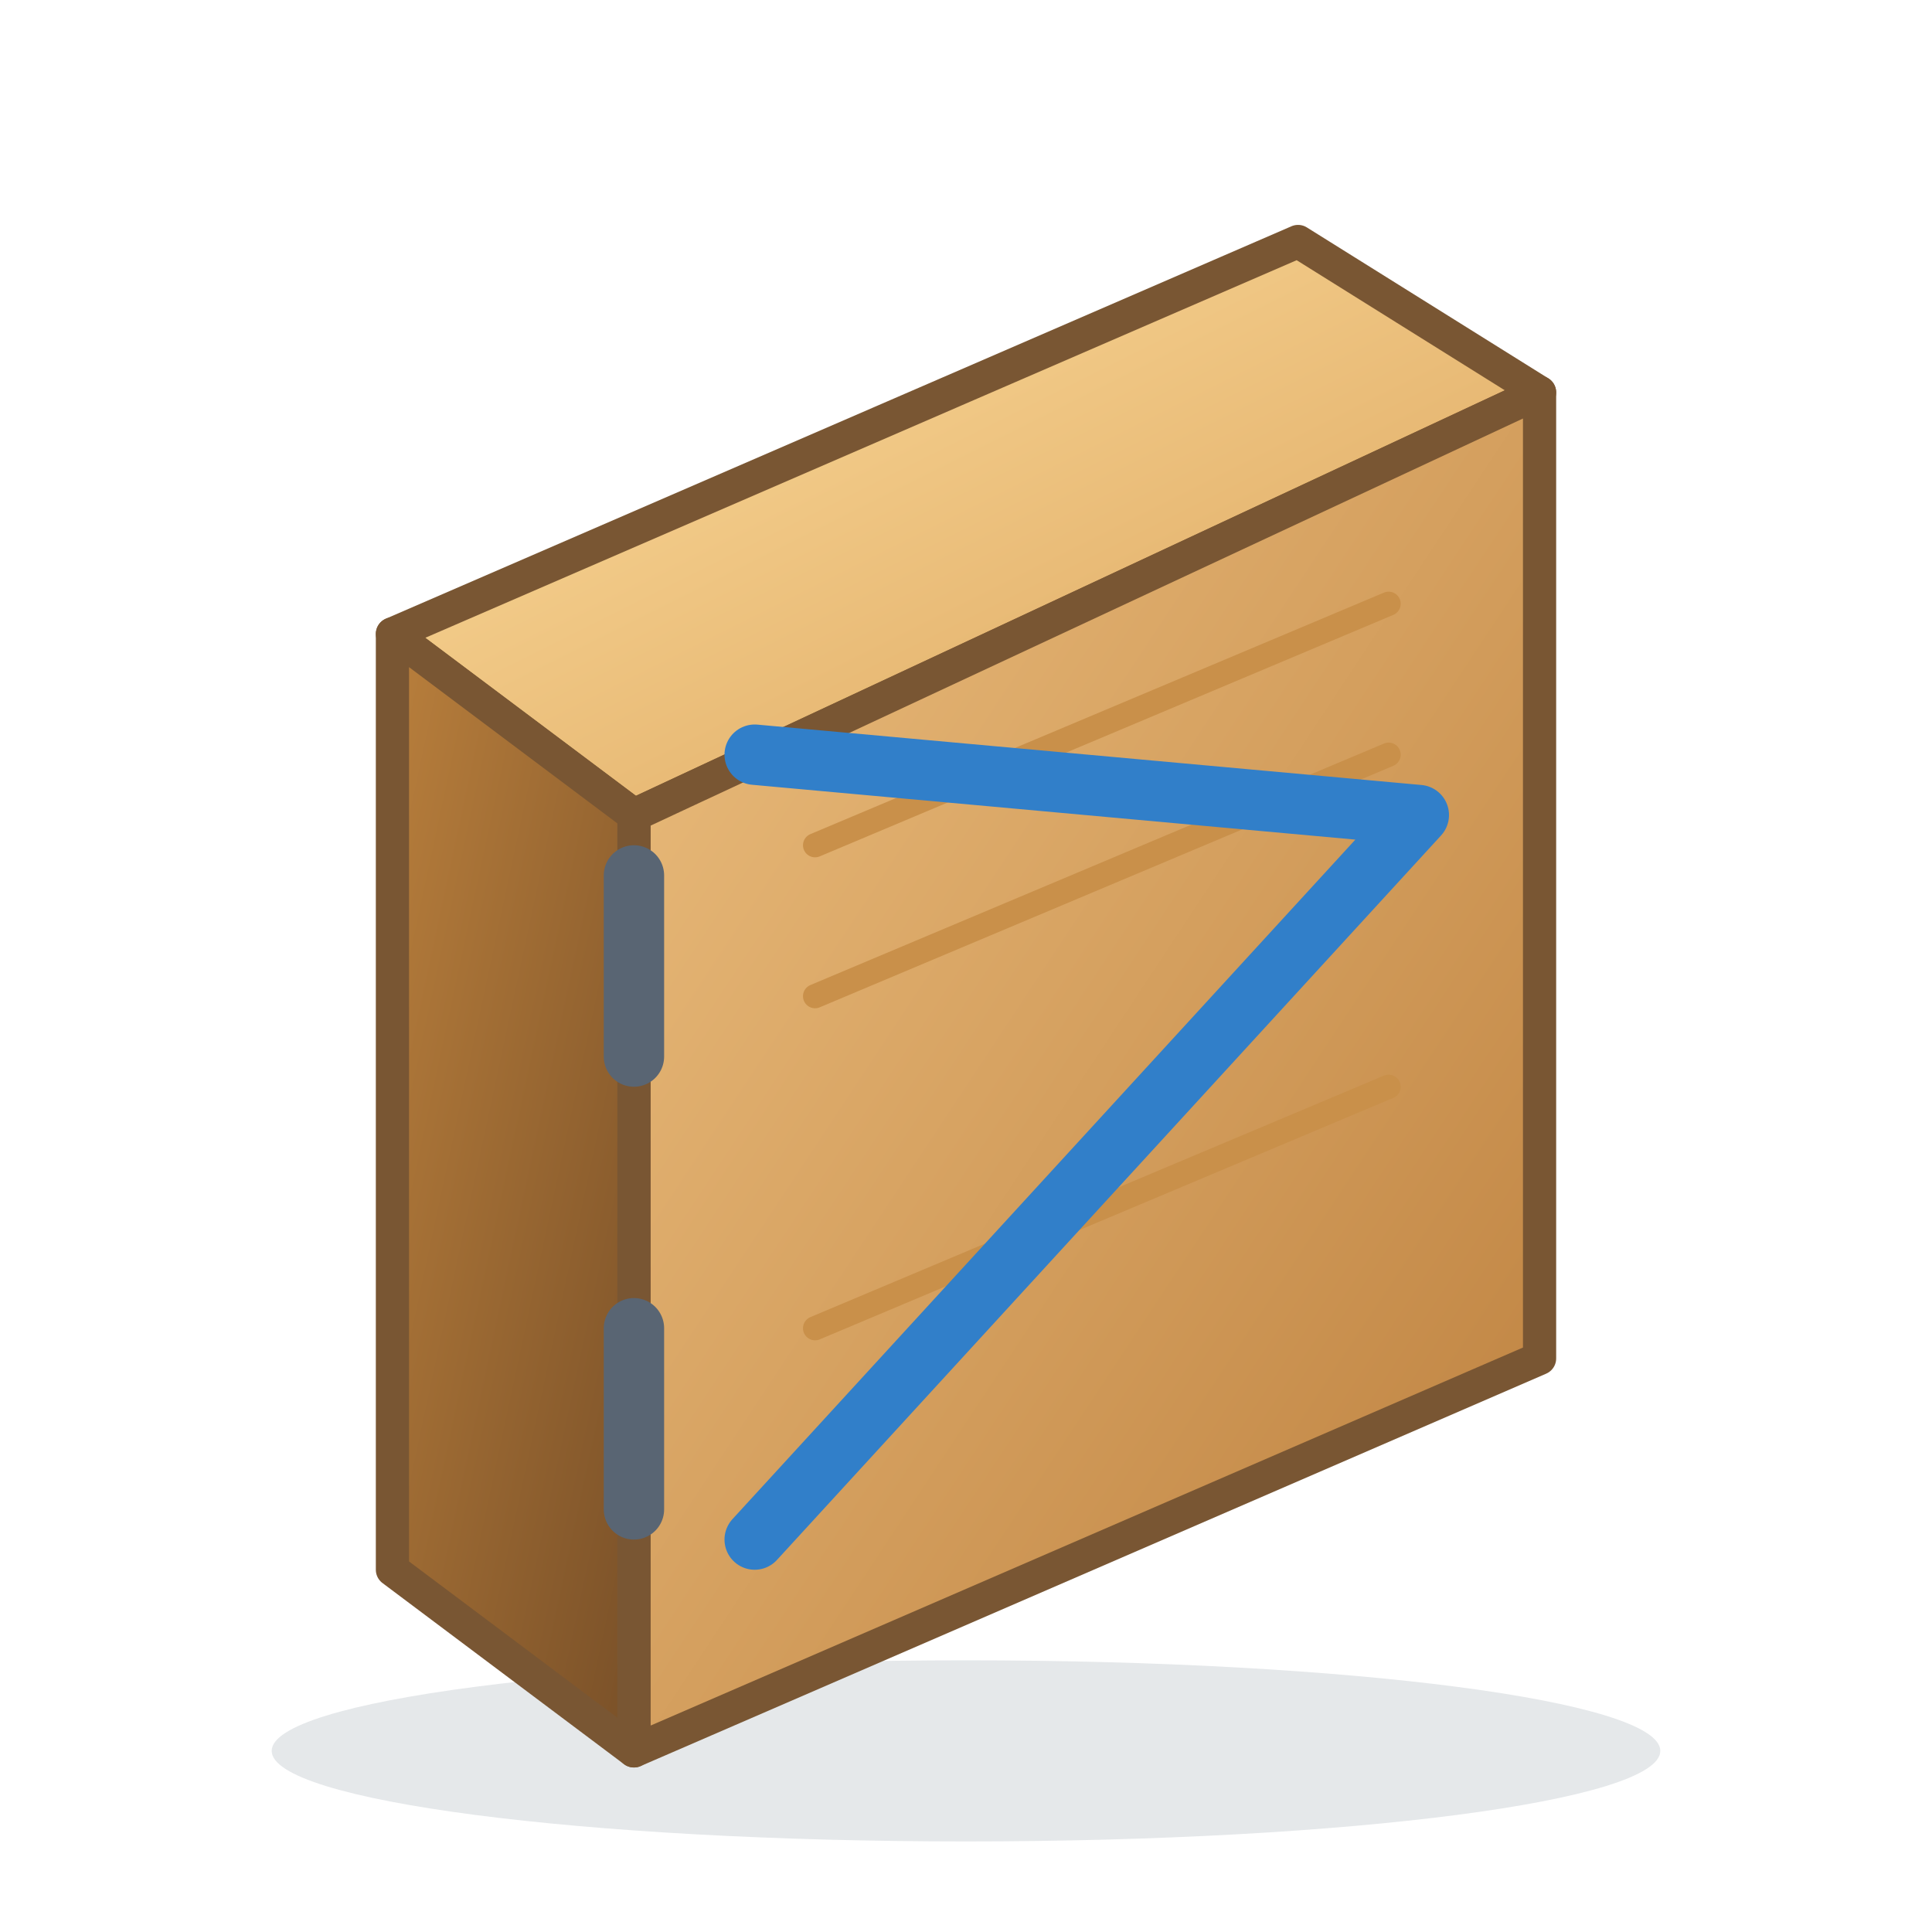
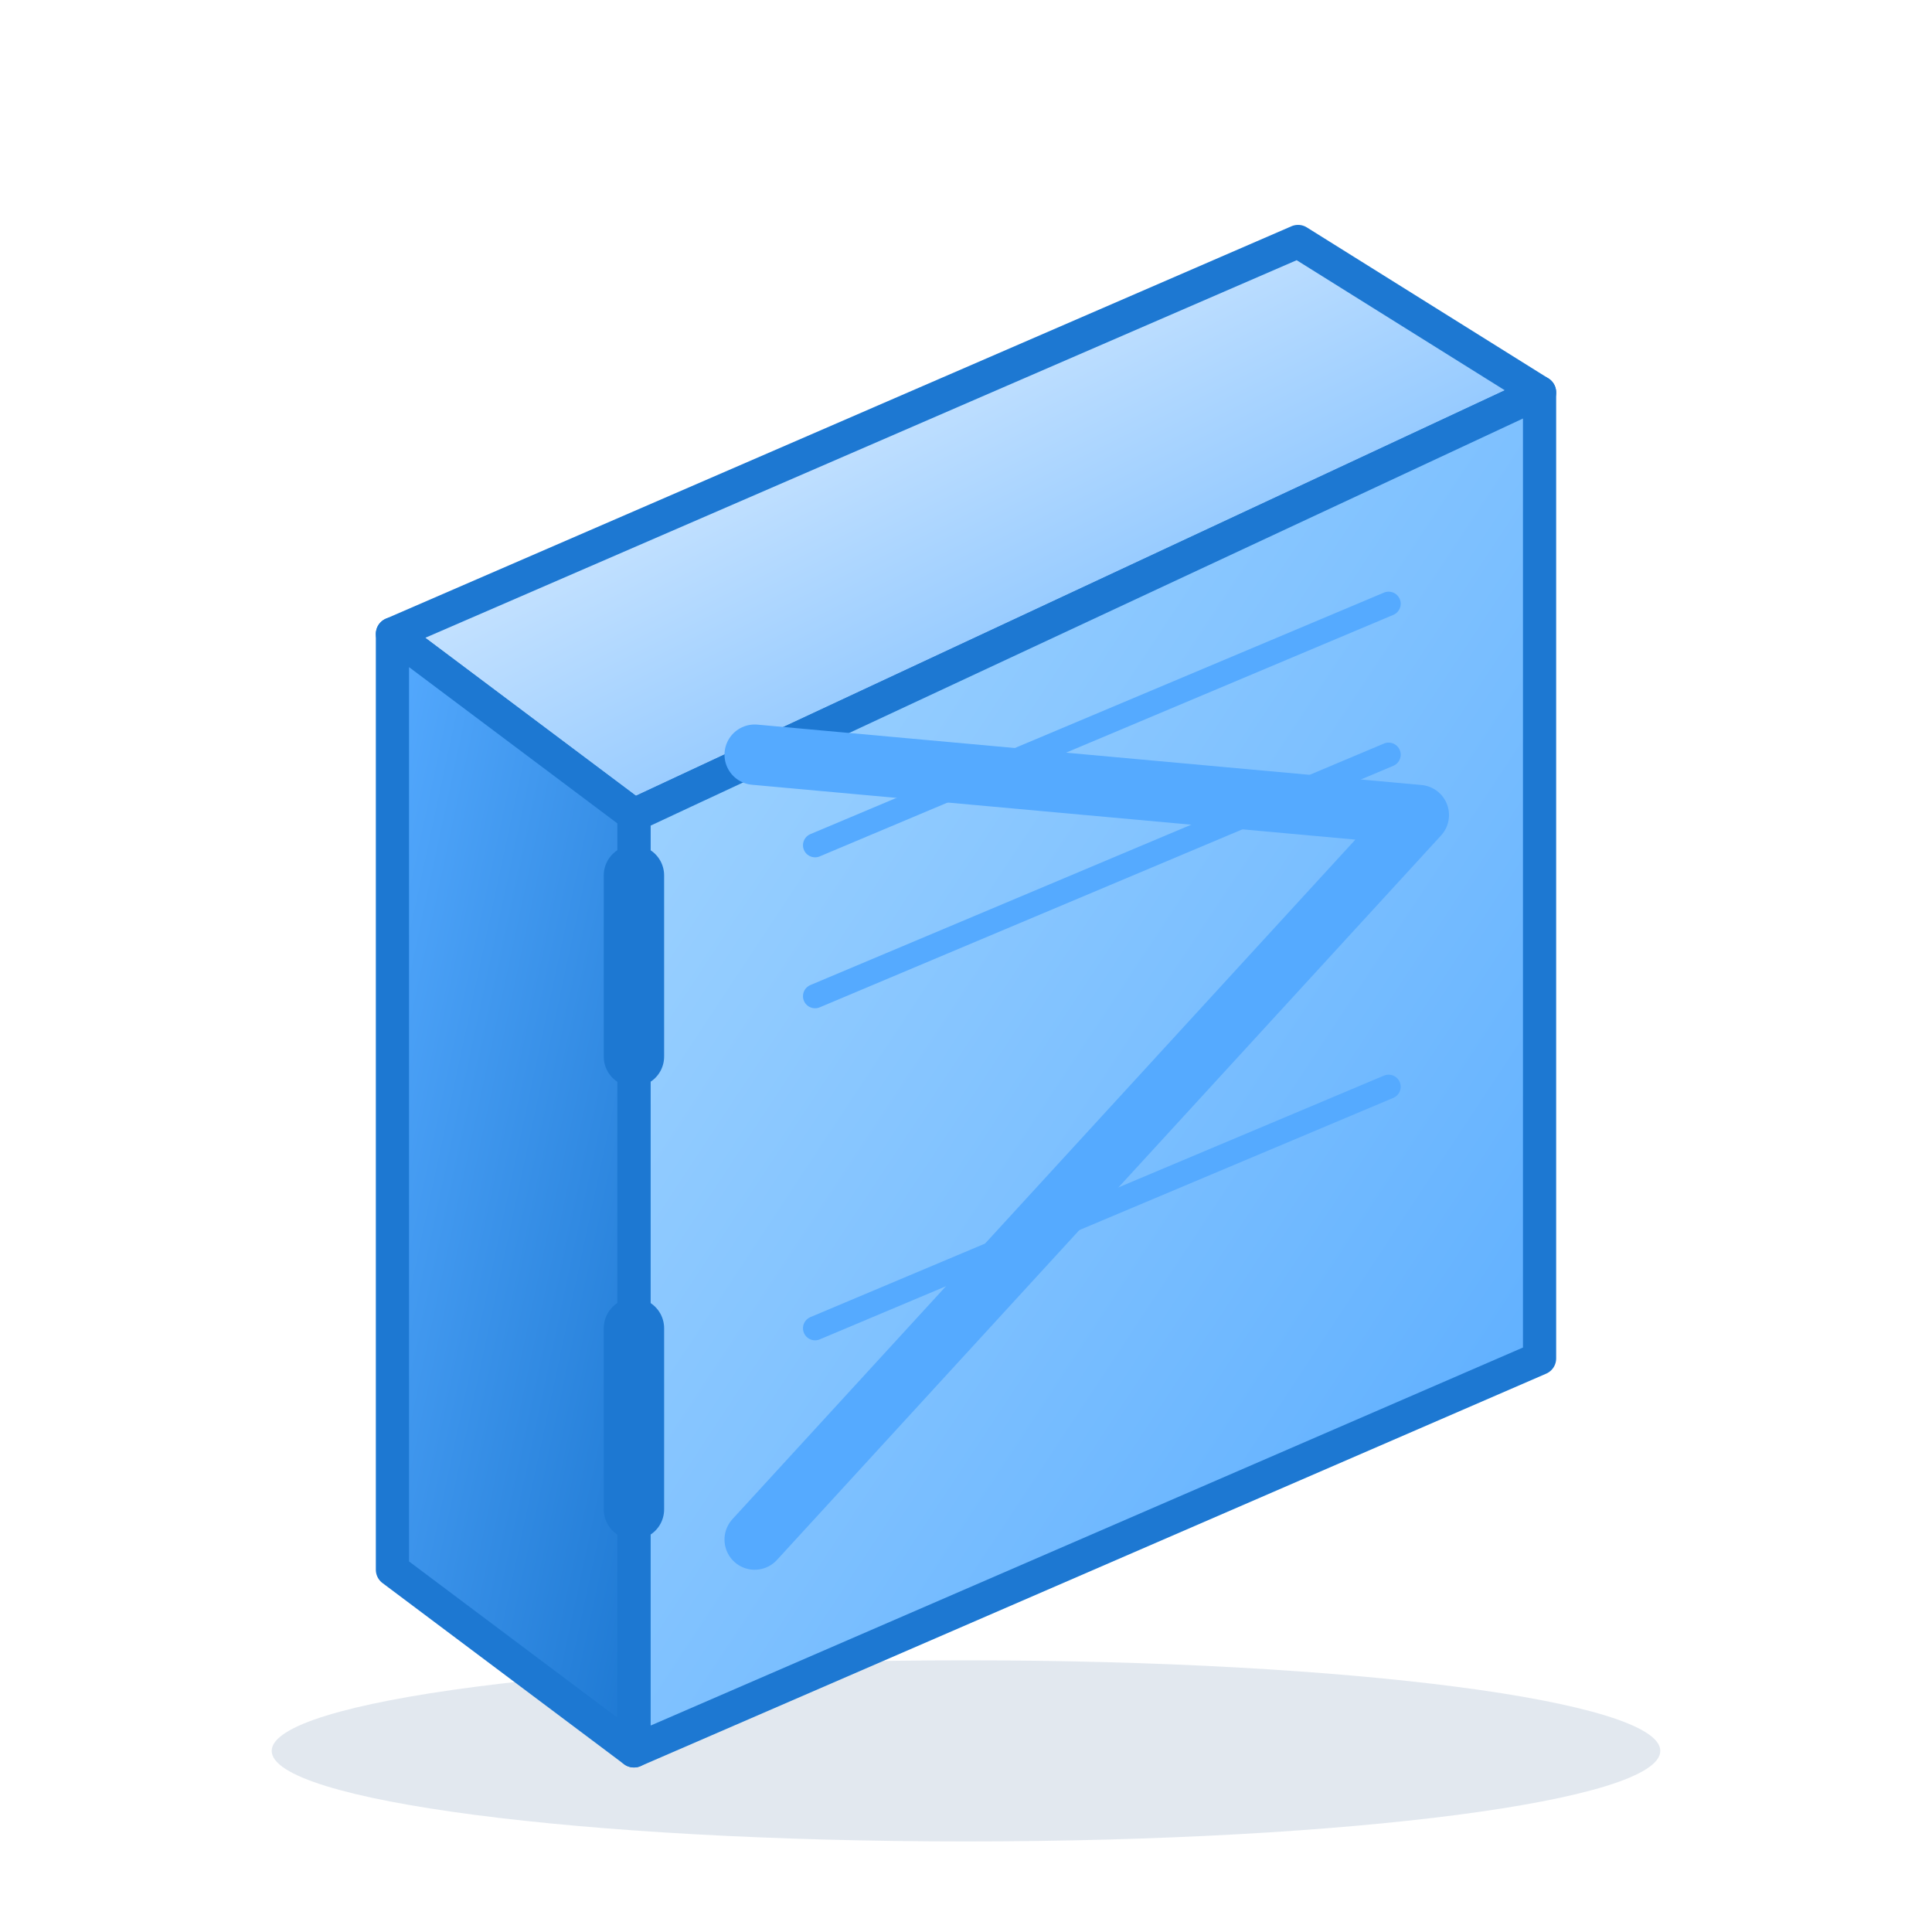
<svg xmlns="http://www.w3.org/2000/svg" width="64" height="64" viewBox="0 0 64 64">
  <defs>
    <linearGradient id="wood" x1="0" y1="0" x2="1" y2="1">
-       <stop stop-color="#EDC080" />
-       <stop offset="1" stop-color="#BC7F3D" />
+       <stop stop-color="#A8D8FF" />
+       <stop offset="1" stop-color="#55AAFF" />
    </linearGradient>
    <linearGradient id="top" x1="0" y1="0" x2="1" y2="1">
-       <stop stop-color="#FFE0A0" />
-       <stop offset="1" stop-color="#D9A15A" />
+       <stop stop-color="#FFFFFF" />
+       <stop offset="1" stop-color="#55AAFF" />
    </linearGradient>
    <linearGradient id="side" x1="0" y1="0" x2="1" y2="1">
-       <stop stop-color="#B97F3C" />
-       <stop offset="1" stop-color="#795028" />
+       <stop stop-color="#55AAFF" />
+       <stop offset="1" stop-color="#1D78D2" />
    </linearGradient>
    <linearGradient id="metal" x1="0" y1="0" x2="1" y2="1">
-       <stop stop-color="#E9F1F7" />
-       <stop offset="1" stop-color="#8B9EAD" />
+       <stop stop-color="#FFFFFF" />
+       <stop offset="1" stop-color="#55AAFF" />
    </linearGradient>
    <linearGradient id="blue" x1="0" y1="0" x2="1" y2="1">
-       <stop stop-color="#40BBF2" />
-       <stop offset="1" stop-color="#1555A4" />
+       <stop stop-color="#55AAFF" />
+       <stop offset="1" stop-color="#1D78D2" />
    </linearGradient>
    <linearGradient id="teal" x1="0" y1="0" x2="1" y2="1">
-       <stop stop-color="#59D2CE" />
-       <stop offset="1" stop-color="#178B99" />
+       <stop stop-color="#A8D8FF" />
+       <stop offset="1" stop-color="#55AAFF" />
    </linearGradient>
    <linearGradient id="purple" x1="0" y1="0" x2="1" y2="1">
-       <stop stop-color="#B5A0E6" />
-       <stop offset="1" stop-color="#7650B3" />
+       <stop stop-color="#55AAFF" />
+       <stop offset="1" stop-color="#1D78D2" />
    </linearGradient>
    <linearGradient id="paper" x1="0" y1="0" x2="1" y2="1">
      <stop stop-color="#FFFFFF" />
-       <stop offset="1" stop-color="#DFE5F2" />
+       <stop offset="1" stop-color="#FFFFFF" />
    </linearGradient>
  </defs>
-   <ellipse cx="32" cy="58" rx="23" ry="3" fill="#20384B" opacity=".12" />
-   <g stroke="#435C70" stroke-width="1.7" stroke-linecap="round" stroke-linejoin="round">
-     <path d="M13 21L43 8 51 13 21 27Z" fill="url(#top)" stroke="#795633" stroke-width="1.1" stroke-linejoin="round" />
-     <path d="M21 27L51 13V45L21 58Z" fill="url(#wood)" stroke="#795633" stroke-width="1.1" stroke-linejoin="round" />
-     <path d="M13 21L21 27V58L13 52Z" fill="url(#side)" stroke="#795633" stroke-width="1.1" stroke-linejoin="round" />
-     <path d="M27 28L46 20M27 33L46 25M27 44L46 36" fill="none" stroke="#C9904A" stroke-width="0.8" stroke-linejoin="round" />
-     <path d="M25 25L47 27 25 51" fill="none" stroke="#317FC9" stroke-width="2" stroke-linejoin="round" />
-     <path d="M21 29V35M21 44V50" fill="none" stroke="#596573" stroke-width="2" stroke-linejoin="round" />
+   <ellipse cx="32" cy="58" rx="23" ry="3" fill="#0A3D7A" opacity=".12" />
+   <g stroke="#1D78D2" stroke-width="1.7" stroke-linecap="round" stroke-linejoin="round">
+     <path d="M13 21L43 8 51 13 21 27Z" fill="url(#top)" stroke="#1D78D2" stroke-width="1.1" stroke-linejoin="round" />
+     <path d="M21 27L51 13V45L21 58Z" fill="url(#wood)" stroke="#1D78D2" stroke-width="1.1" stroke-linejoin="round" />
+     <path d="M13 21L21 27V58L13 52Z" fill="url(#side)" stroke="#1D78D2" stroke-width="1.1" stroke-linejoin="round" />
+     <path d="M27 28L46 20M27 33L46 25M27 44L46 36" fill="none" stroke="#55AAFF" stroke-width="0.8" stroke-linejoin="round" />
+     <path d="M25 25L47 27 25 51" fill="none" stroke="#55AAFF" stroke-width="2" stroke-linejoin="round" />
+     <path d="M21 29V35M21 44V50" fill="none" stroke="#1D78D2" stroke-width="2" stroke-linejoin="round" />
  </g>
</svg>
